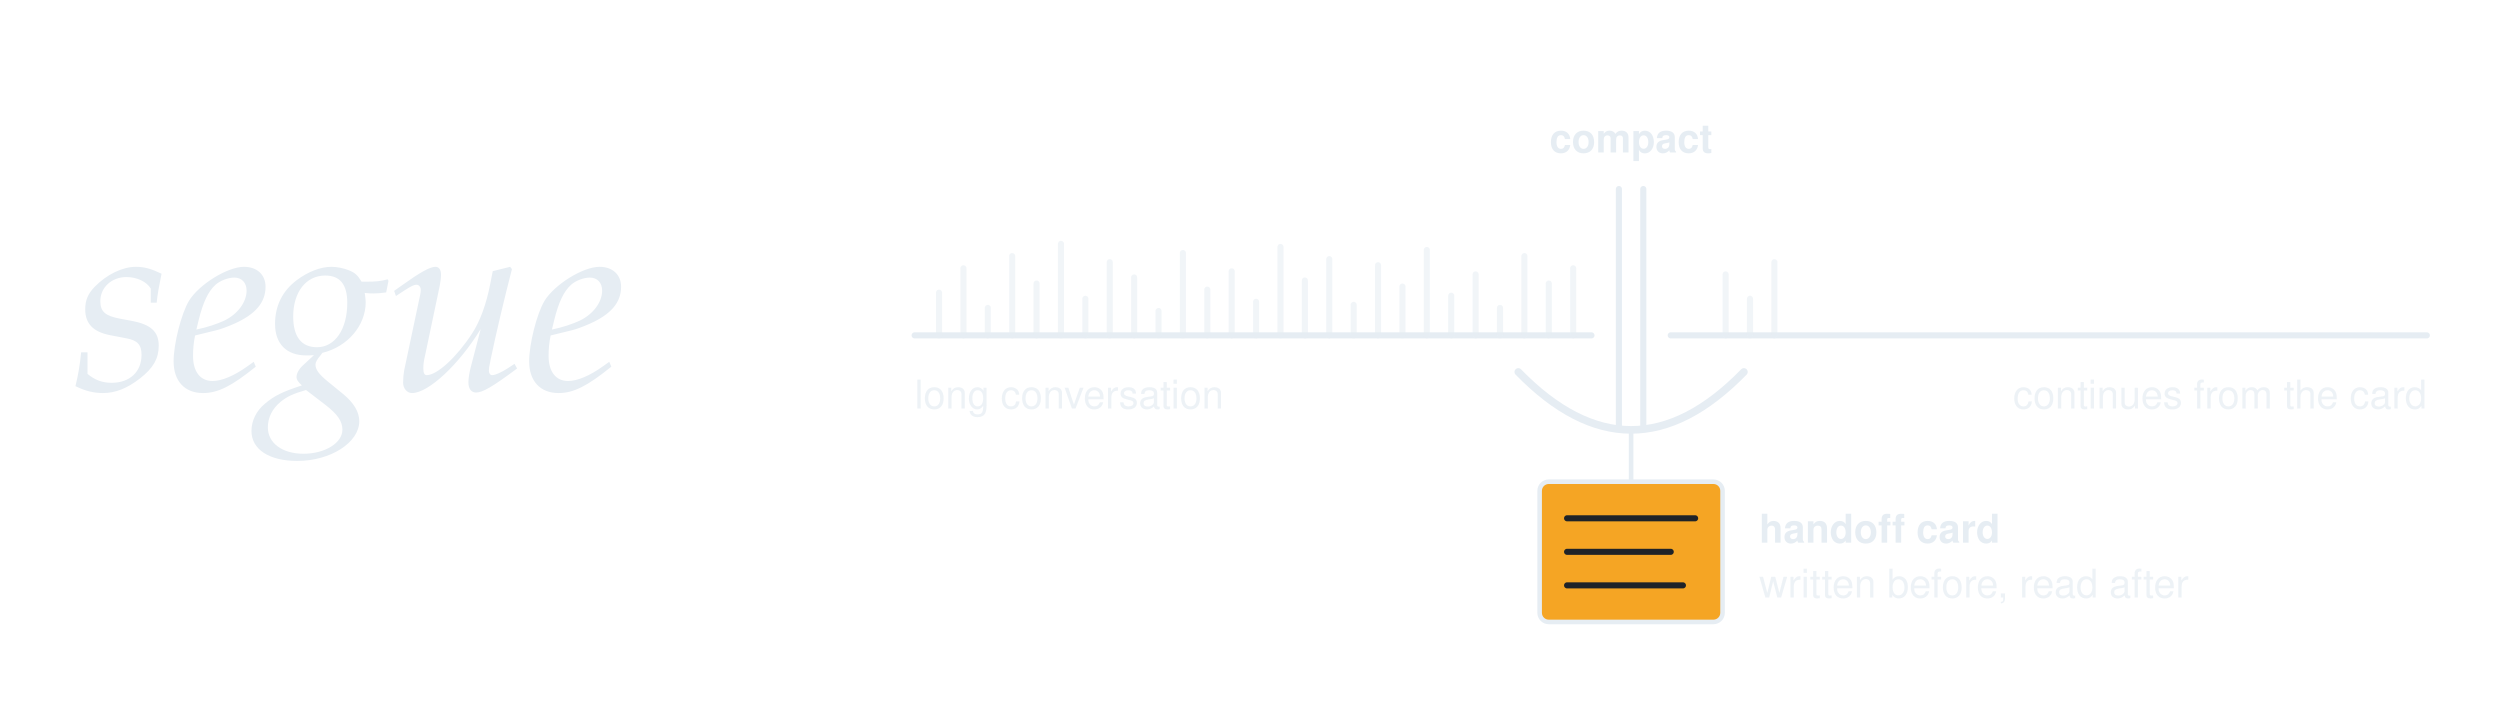
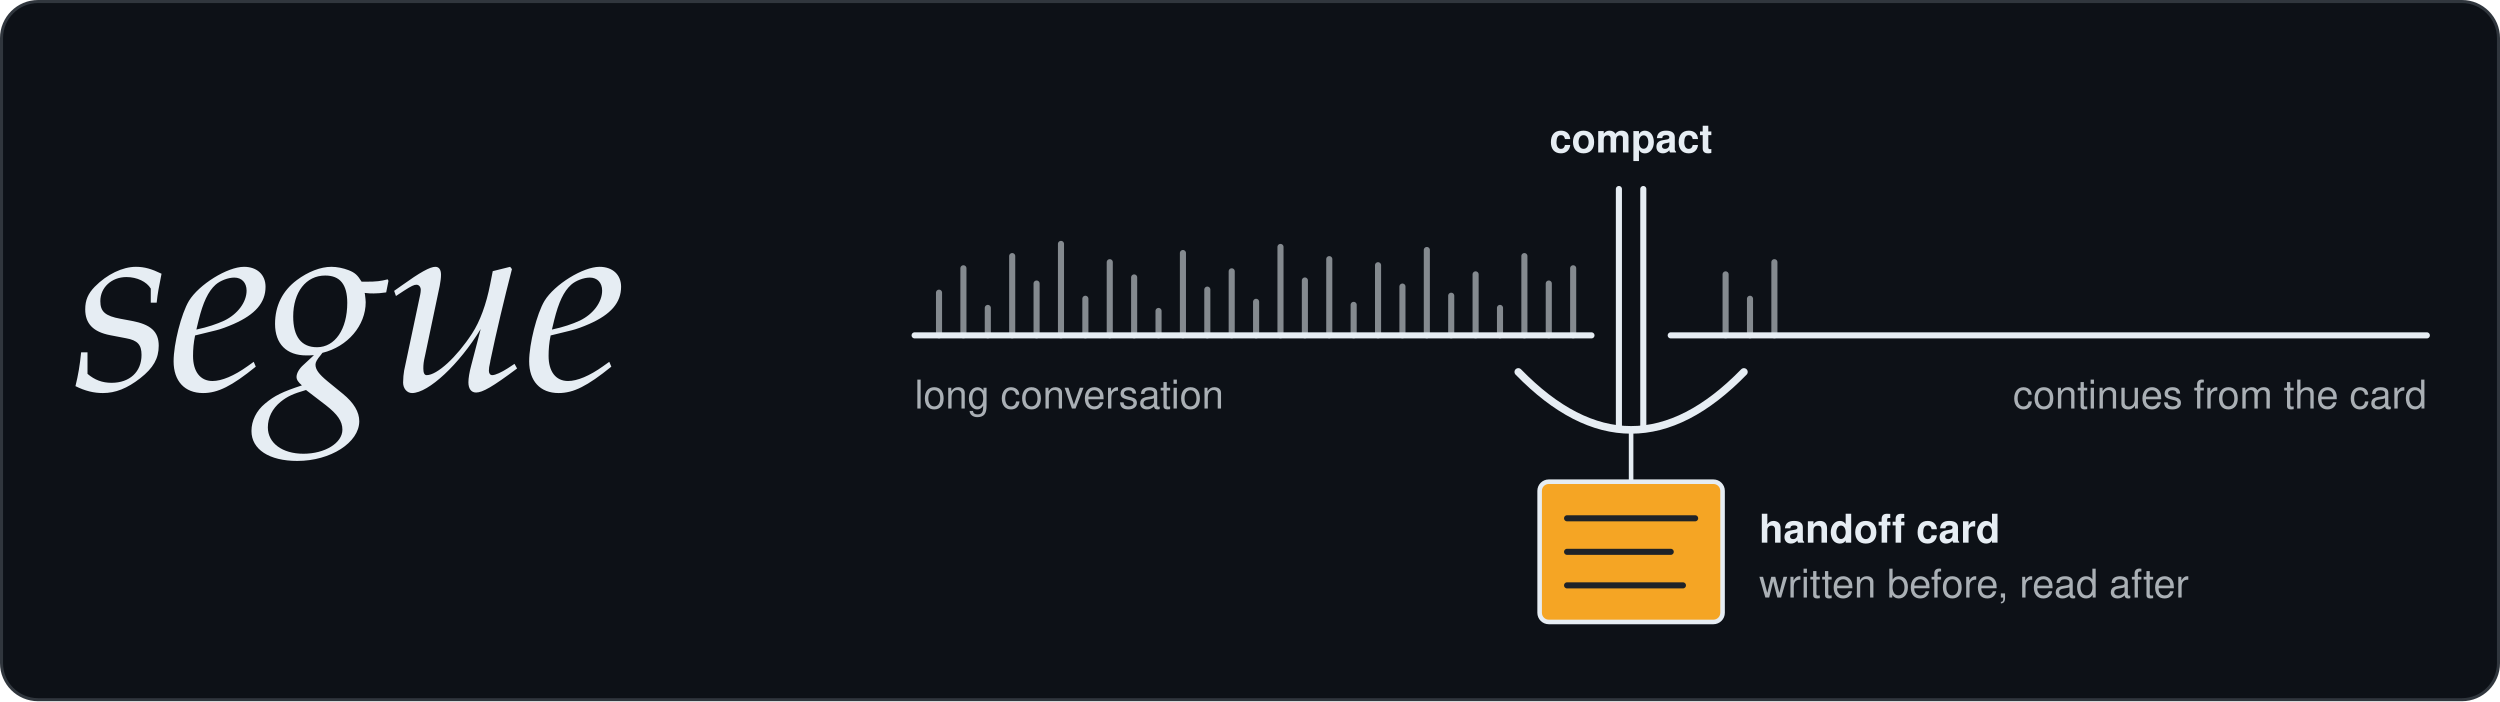
<svg xmlns="http://www.w3.org/2000/svg" viewBox="0 0 820 230" width="820" height="230" role="img" aria-labelledby="t d">
+   <rect x="0.5" y="0.5" width="819" height="229" rx="12" fill="#0D1117" stroke="#30363D" />
  <g font-family="'Iowan Old Style','Palatino Linotype',Palatino,Georgia,serif" fill="#E6EDF3">
    <text x="24" y="128" font-size="84" font-style="italic" letter-spacing="-1">segue</text>
  </g>
  <g stroke="#E6EDF3" stroke-linecap="round" fill="none">
    <line x1="300" y1="110" x2="522" y2="110" stroke-width="2" />
    <g stroke-width="2" opacity="0.55">
      <line x1="308" y1="96" x2="308" y2="110" />
      <line x1="316" y1="88" x2="316" y2="110" />
      <line x1="324" y1="101" x2="324" y2="110" />
      <line x1="332" y1="84" x2="332" y2="110" />
      <line x1="340" y1="93" x2="340" y2="110" />
      <line x1="348" y1="80" x2="348" y2="110" />
      <line x1="356" y1="98" x2="356" y2="110" />
      <line x1="364" y1="86" x2="364" y2="110" />
      <line x1="372" y1="91" x2="372" y2="110" />
      <line x1="380" y1="102" x2="380" y2="110" />
      <line x1="388" y1="83" x2="388" y2="110" />
      <line x1="396" y1="95" x2="396" y2="110" />
      <line x1="404" y1="89" x2="404" y2="110" />
      <line x1="412" y1="99" x2="412" y2="110" />
      <line x1="420" y1="81" x2="420" y2="110" />
      <line x1="428" y1="92" x2="428" y2="110" />
      <line x1="436" y1="85" x2="436" y2="110" />
      <line x1="444" y1="100" x2="444" y2="110" />
      <line x1="452" y1="87" x2="452" y2="110" />
      <line x1="460" y1="94" x2="460" y2="110" />
      <line x1="468" y1="82" x2="468" y2="110" />
      <line x1="476" y1="97" x2="476" y2="110" />
      <line x1="484" y1="90" x2="484" y2="110" />
      <line x1="492" y1="101" x2="492" y2="110" />
      <line x1="500" y1="84" x2="500" y2="110" />
      <line x1="508" y1="93" x2="508" y2="110" />
      <line x1="516" y1="88" x2="516" y2="110" />
    </g>
    <line x1="531" y1="62" x2="531" y2="140" stroke-width="2" />
    <line x1="539" y1="62" x2="539" y2="140" stroke-width="2" />
    <line x1="548" y1="110" x2="796" y2="110" stroke-width="2" />
    <g stroke-width="2" opacity="0.55">
      <line x1="566" y1="90" x2="566" y2="110" />
      <line x1="574" y1="98" x2="574" y2="110" />
      <line x1="582" y1="86" x2="582" y2="110" />
    </g>
    <path d="M498 122 Q535 160 572 122" stroke-width="2.5" />
    <line x1="535" y1="141" x2="535" y2="158" stroke-width="1.5" />
  </g>
  <rect x="505" y="158" width="60" height="46" rx="3" fill="#F5A524" stroke="#E6EDF3" stroke-width="1.5" />
  <g stroke="#1F2328" stroke-width="2" stroke-linecap="round">
    <line x1="514" y1="170" x2="556" y2="170" />
    <line x1="514" y1="181" x2="548" y2="181" />
    <line x1="514" y1="192" x2="552" y2="192" />
  </g>
  <g font-family="-apple-system,'Segoe UI',Helvetica,Arial,sans-serif" font-size="13" fill="#E6EDF3">
    <text x="535" y="50" text-anchor="middle" font-weight="600">compact</text>
    <text x="300" y="134" opacity="0.72">long conversation</text>
    <text x="796" y="134" text-anchor="end" opacity="0.72">continues from the card</text>
    <text x="577" y="178" font-weight="600">handoff card</text>
    <text x="577" y="196" opacity="0.72">written before, read after</text>
  </g>
</svg>
